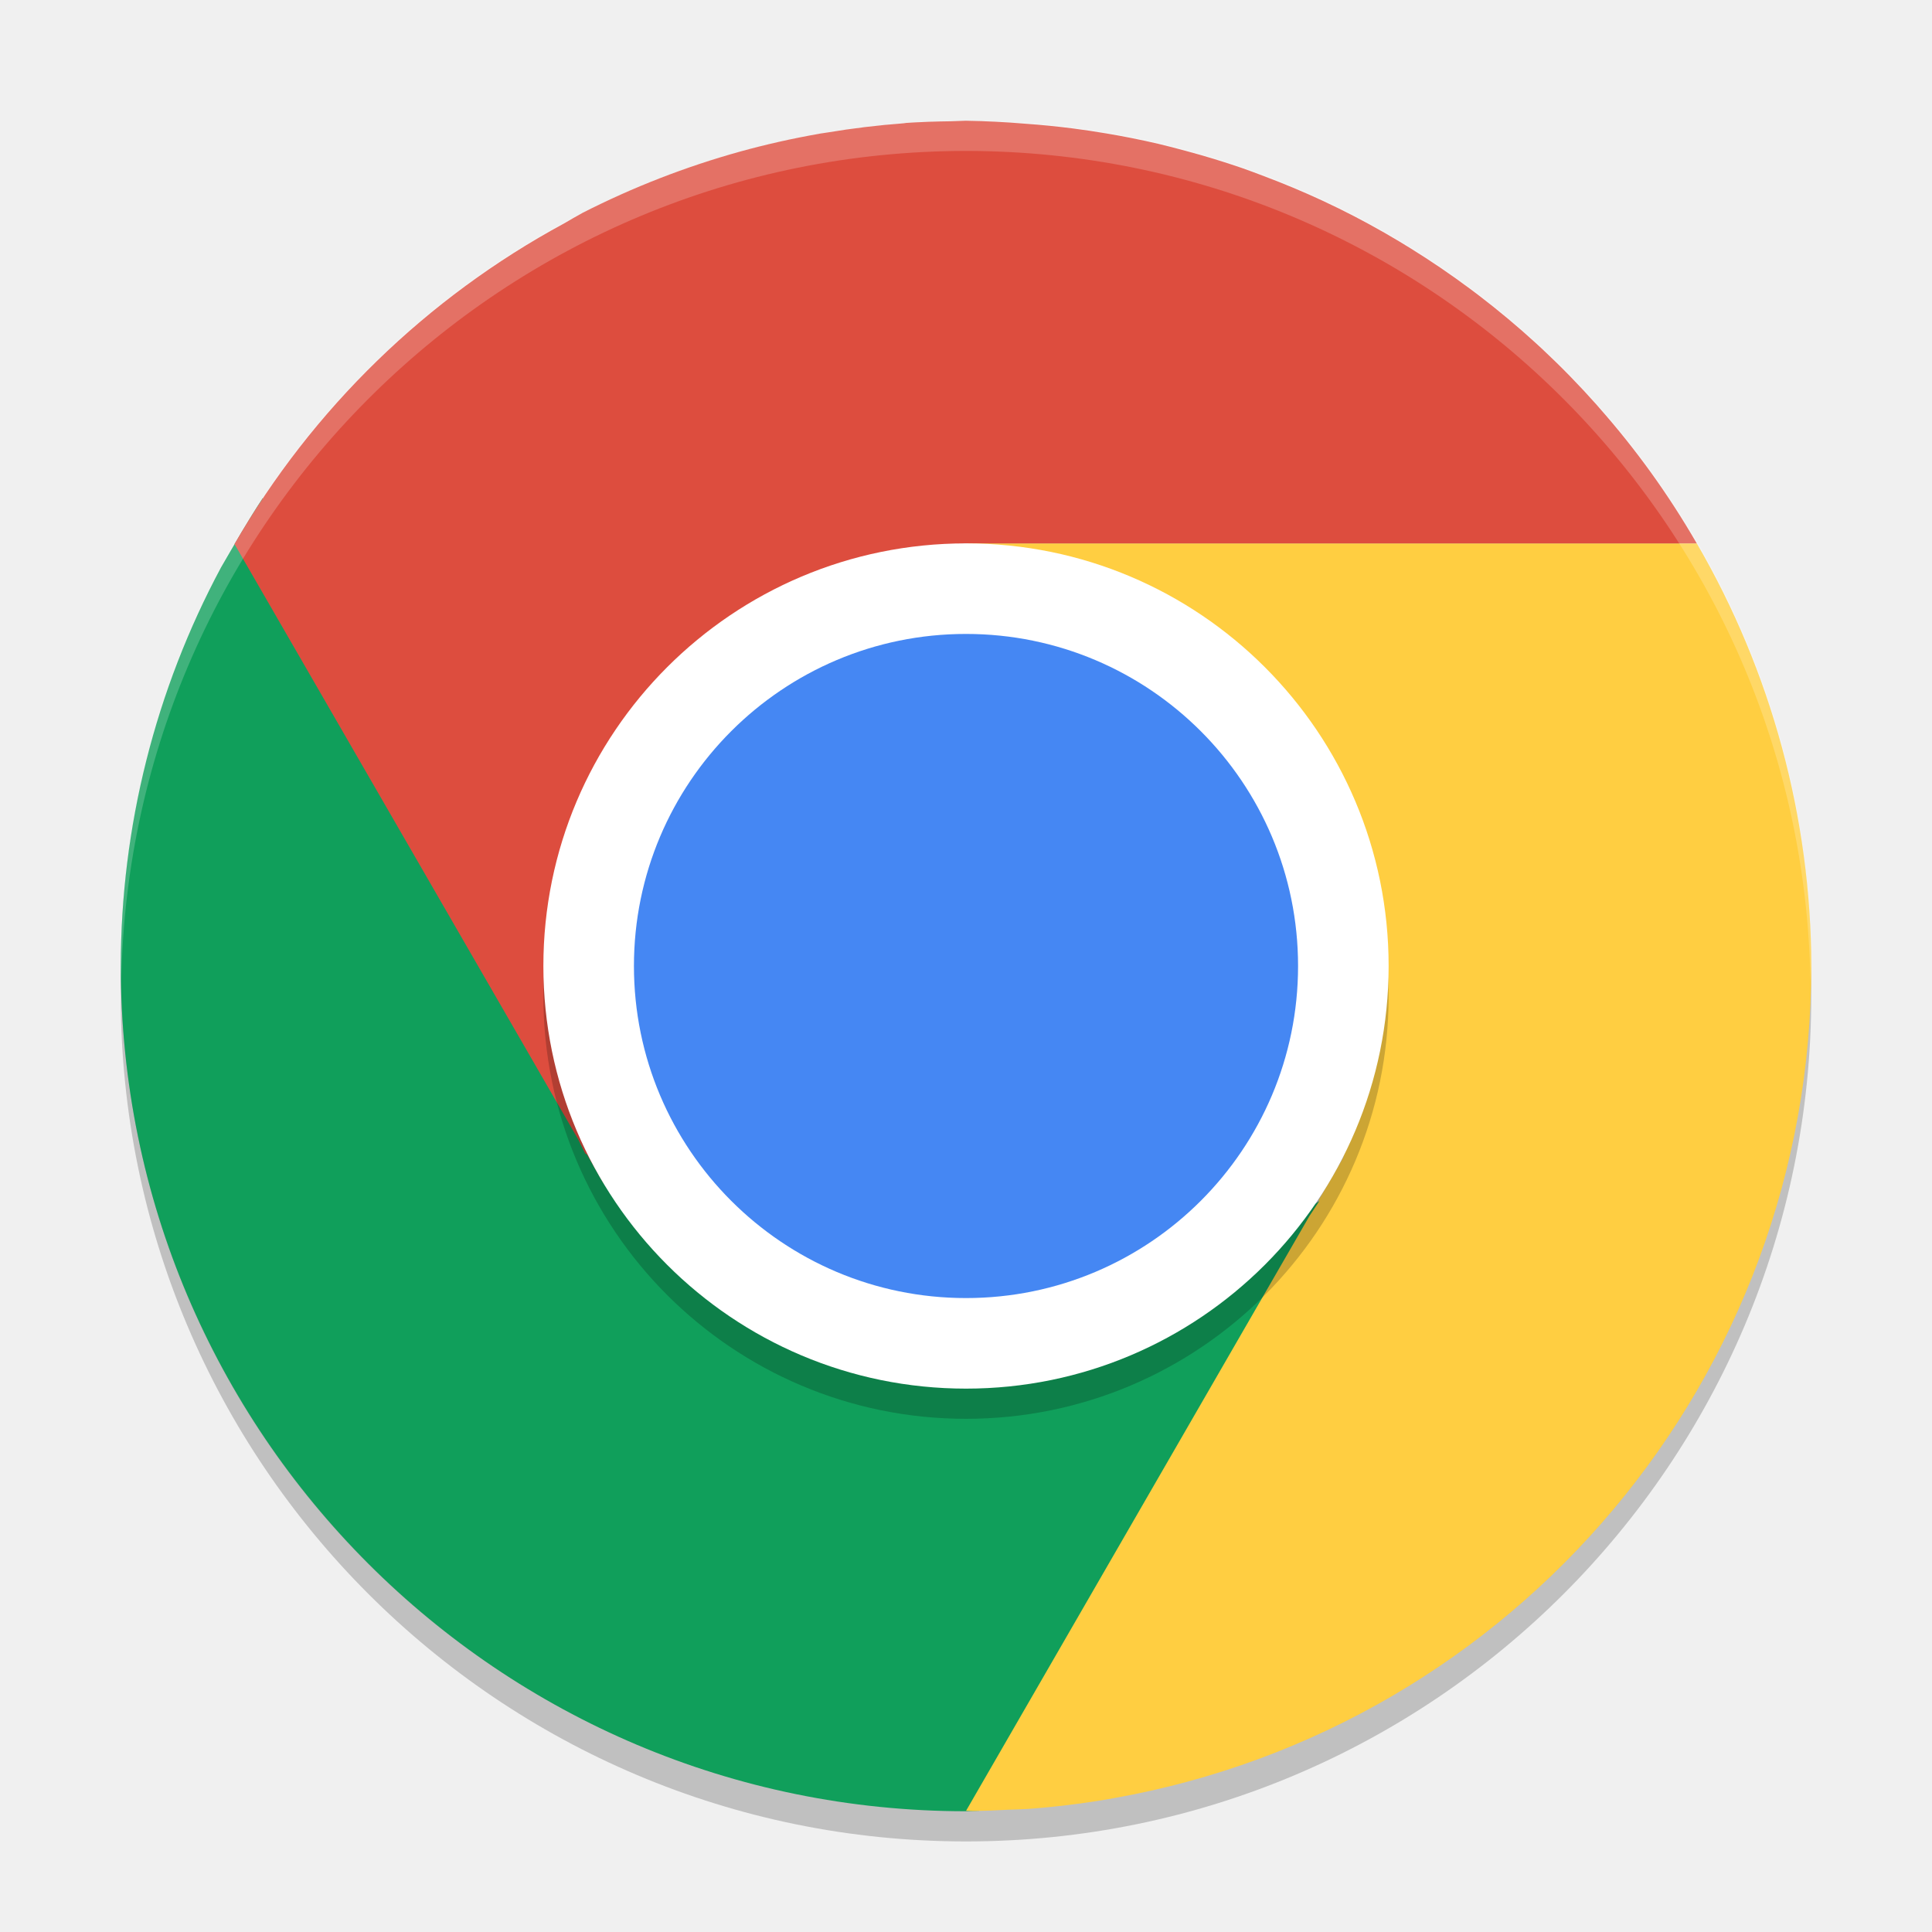
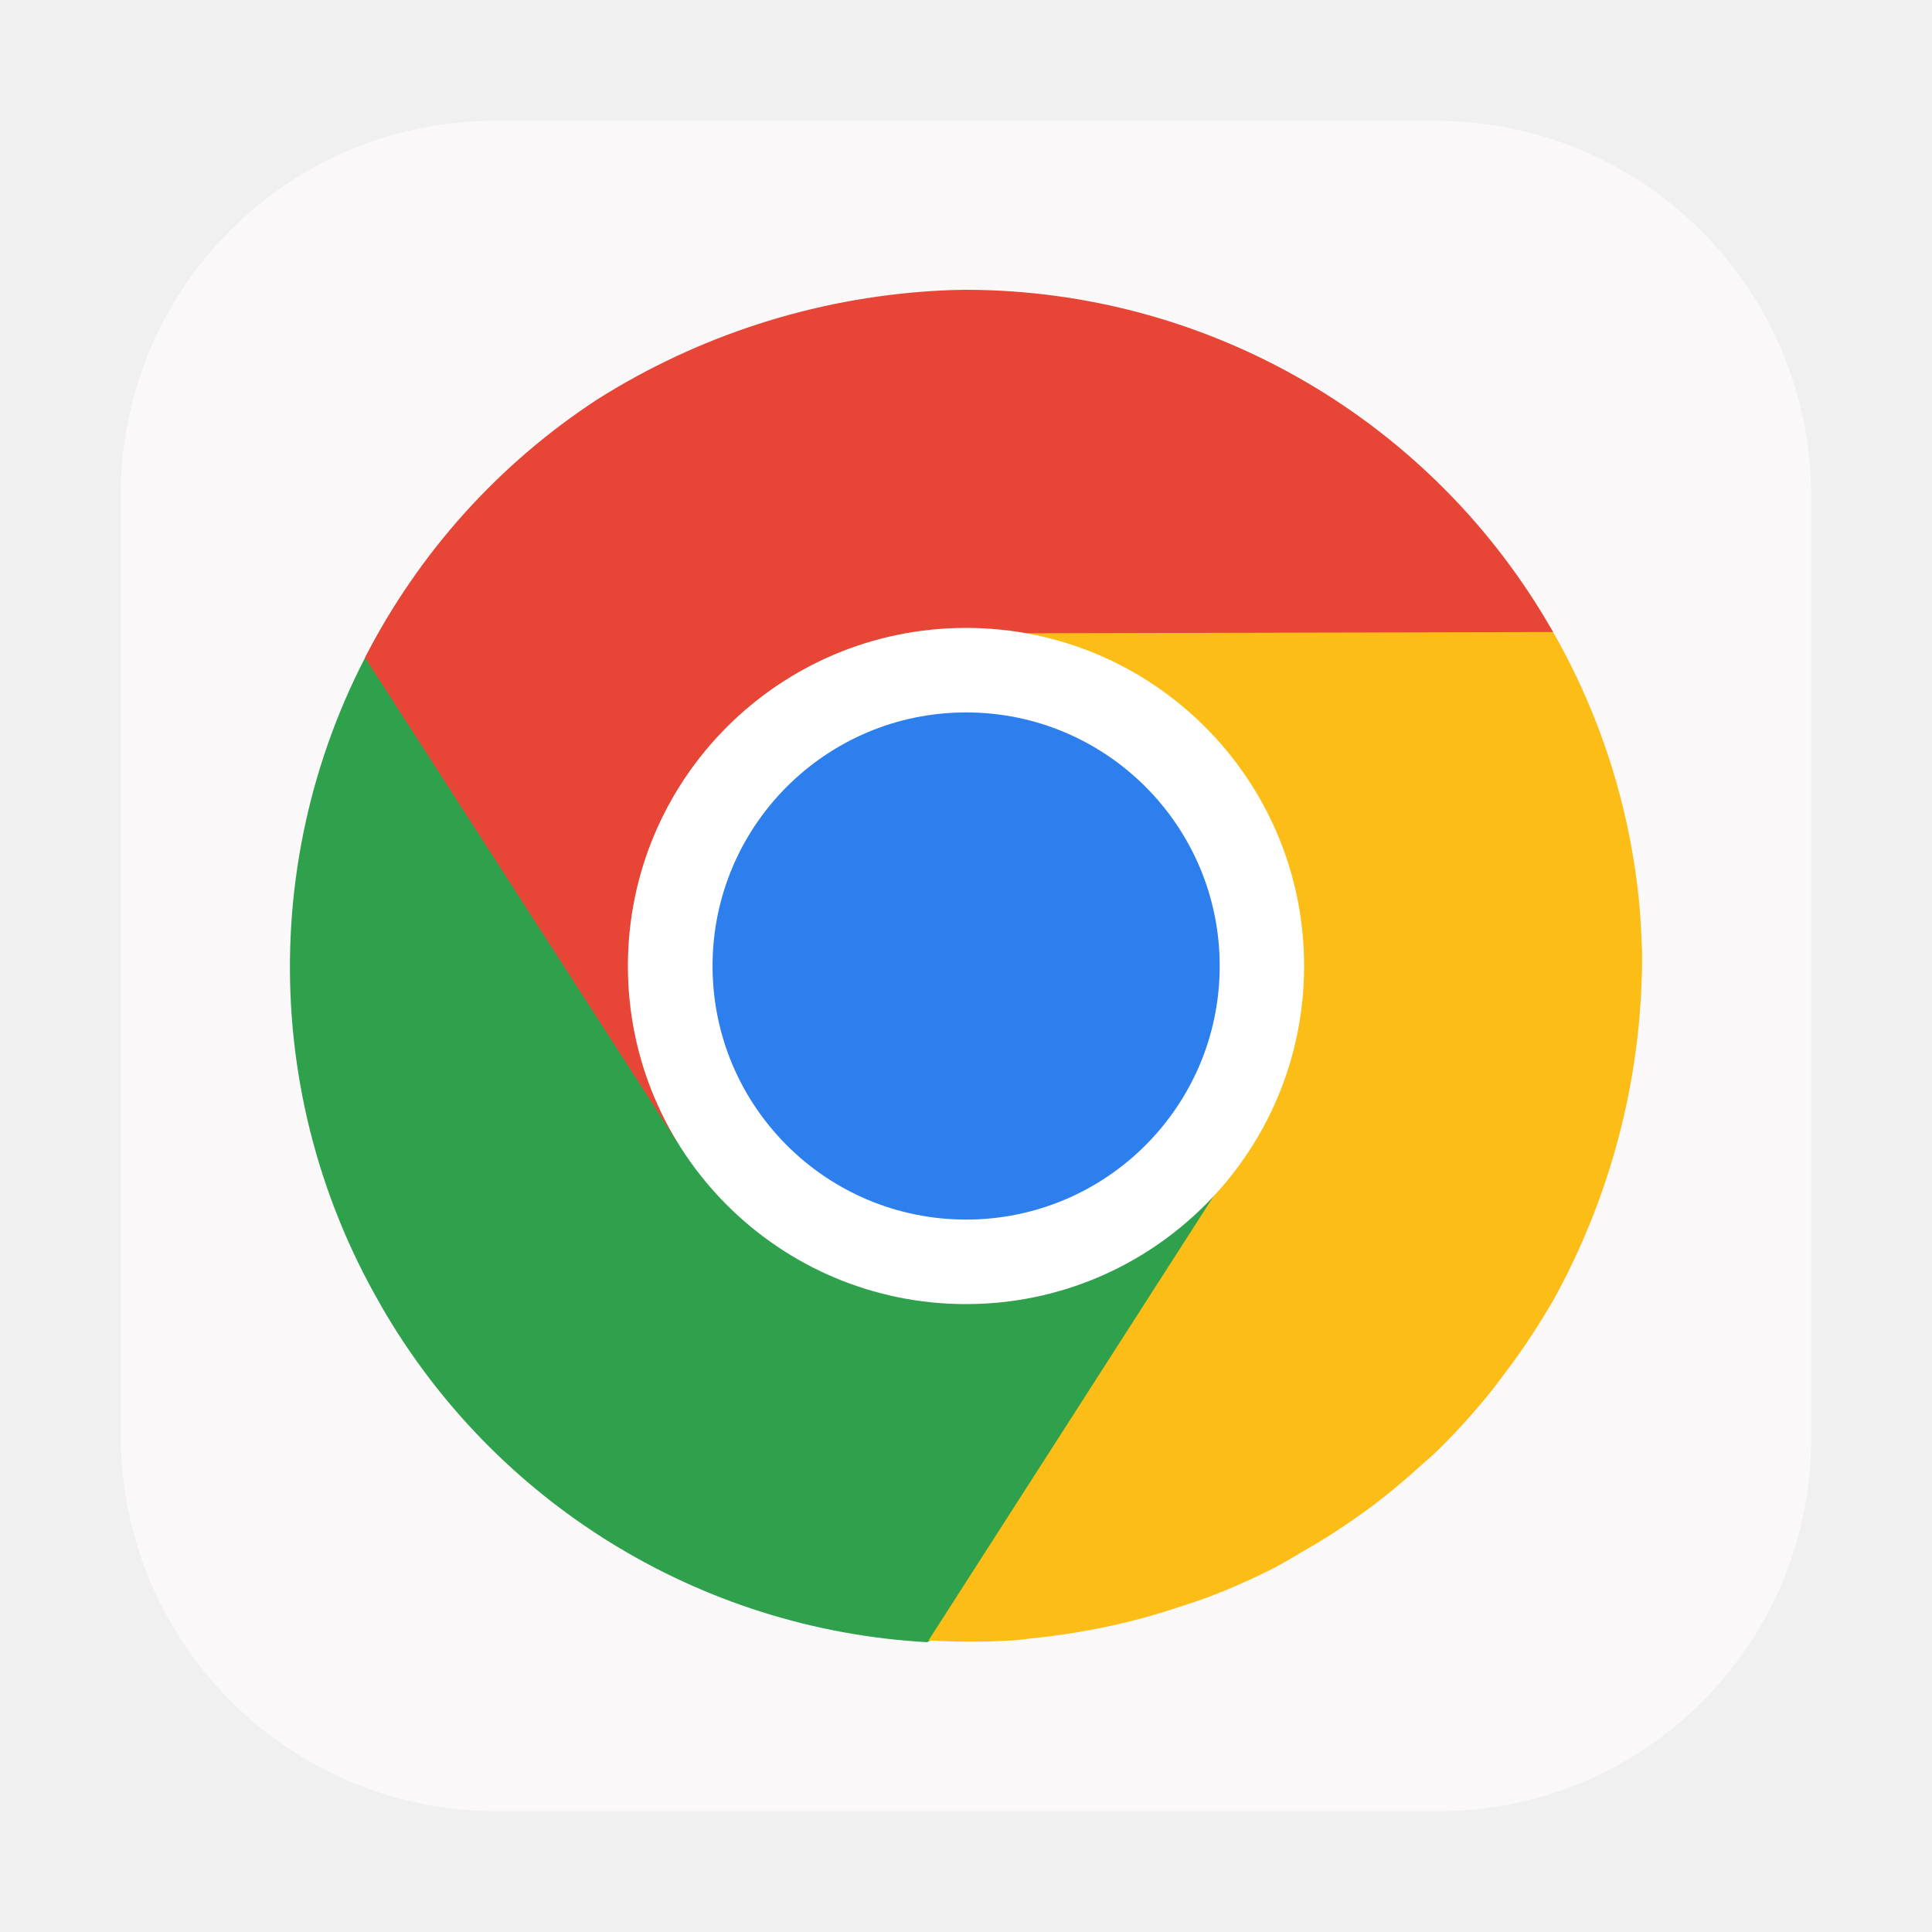
- <svg xmlns="http://www.w3.org/2000/svg" width="64" height="64" version="1">
-   <circle style="opacity:.2" cx="32" cy="33" r="28" />
-   <path style="opacity:.1" d="m31.988 59.97c-15.504 0-27.986-12.481-27.986-27.986 0-0.235-0.006-0.466 0-0.7 0.37 15.177 12.716 27.286 27.986 27.286 15.269 0 27.616-12.109 27.986-27.286 0.006 0.233 0 0.465 0 0.7 0 15.504-12.481 27.986-27.986 27.986z" />
-   <path style="fill:#109f5b" d="m8.7 16.504c-0.482 0.732-0.927 1.516-1.379 2.293a28 28 0 0 0 -3.32 13.203 28 28 0 0 0 28 28 28 28 0 0 0 0.43 -0.016l13.258-22.047c-1.062 1.73-5.487 3.945-7.375 5.035-6.042 3.488-13.715 1.234-17.203-4.809l-12.41-21.66z" />
-   <path style="fill:#ffce41" d="m32.032 18c-0.031 0 4.444 1.996 6.332 3.086 4.825 2.786 5.328 12.735 5.34 16.762l0.809 0.469-0.824 1.426c-0 0.001 0 0.066 0 0.066l-0.312 0.473-11.375 19.703c0.074 0.002 0.149 0.008 0.223 0.008a28 28 0 0 0 1.16 -0.043c0.224-0.01 0.448-0.012 0.672-0.027a28 28 0 0 0 2.633 -0.32c0.057-0.01 0.114-0.021 0.172-0.031a28 28 0 0 0 23.14 -27.57 28 28 0 0 0 -3.793 -14h-24.175z" />
-   <path style="fill:#dd4d3e" d="m31.989 4.001a28 28 0 0 0 -0.484 0.016 28 28 0 0 0 -1.484 0.055 28 28 0 0 0 -0.082 0.012 28 28 0 0 0 -2.531 0.305c-0.086 0.014-0.172 0.025-0.258 0.039-0.005 0.001-0.01 0.003-0.016 0.004a28 28 0 0 0 -2.621 0.59 28 28 0 0 0 -5.211 2.027 28 28 0 0 0 -0.621 0.355 28 28 0 0 0 -10.914 10.617l11.379 19.711 0.238 0.477 0.059 0.035 0.535 0.93 4.91 3.945 1.363-0.582 1.562 0.984c-0.185-0.341-0.37-0.849-0.551-1.418l9.183-3.926-9.504-16.465c0.869-2.006 2.39-3.412 5.059-3.711h24.207a28 28 0 0 0 -1.52 -2.352 28 28 0 0 0 -1.711 -2.141 28 28 0 0 0 -0.074 -0.086 28 28 0 0 0 -1.816 -1.863 28 28 0 0 0 -0.191 -0.176 28 28 0 0 0 -1.918 -1.605 28 28 0 0 0 -0.27 -0.203 28 28 0 0 0 -1.98 -1.348 28 28 0 0 0 -0.383 -0.234 28 28 0 0 0 -1.992 -1.086 28 28 0 0 0 -0.566 -0.27 28 28 0 0 0 -1.914 -0.801 28 28 0 0 0 -0.738 -0.273 28 28 0 0 0 -1.844 -0.562 28 28 0 0 0 -0.926 -0.238 28 28 0 0 0 -1.723 -0.344 28 28 0 0 0 -1.098 -0.164 28 28 0 0 0 -1.57 -0.156 28 28 0 0 0 -1.973 -0.098 28 28 0 0 0 -0.012 0z" />
-   <path style="opacity:.2;fill:#ffffff" d="m32 4a28 28 0 0 0 -28 28 28 28 0 0 0 0.018 0.492 28 28 0 0 1 27.982 -27.492 28 28 0 0 1 27.973 27.5 28 28 0 0 0 0.025 -0.5 28 28 0 0 0 -27.998 -28z" />
-   <rect style="opacity:.2" width="28" height="28" x="-47" y="-46" rx="14" ry="14" transform="matrix(0,-1,-1,0,0,0)" />
-   <rect style="fill:#ffffff" width="28" height="28" x="-46" y="-46" rx="14" ry="14" transform="matrix(0,-1,-1,0,0,0)" />
-   <rect style="fill:#4587f3" width="22" height="22" x="-43" y="-43" rx="11" ry="11" transform="matrix(0,-1,-1,0,0,0)" />
+ <svg xmlns="http://www.w3.org/2000/svg" height="16px" width="16px" id="svg6" viewBox="0 0 16 16">
+   <defs>
+     <style>.cls-1{fill:#faf8f9;}.cls-2{fill:#2fa14c;}.cls-3{fill:#fcbd16;}.cls-4{fill:#e74536;}.cls-5{fill:#fff;}.cls-6{fill:#2d7fed;}</style>
+   </defs>
+   <path id="rect51" class="cls-1" d="M4.09,1h7.806A3.112,3.112,0,0,1,15,4.103V11.91A3.09,3.09,0,0,1,11.91,15H4.103A3.112,3.112,0,0,1,1,11.897V4.09A3.099,3.099,0,0,1,4.09,1Z" />
+   <path class="cls-2" d="M3.155,10.812A5.574,5.574,0,0,0,7.679,13.6c1.935-1.068,2.962-2.425,2.46-4.27a2.499,2.499,0,0,1-.883.864c-.6.346-1.155-.018-1.772-.18-.626-.165-1.314-.134-1.665-.742L3.32,4.94a5.584,5.584,0,0,0-.165,5.871Z" />
+   <path class="cls-3" d="M8.076,5.2c.406.011.812.399,1.19.617.645.373.585,1.11.727,1.783.124.587.746,1.178.421,1.74L7.69,13.585l.072.004a5.579,5.579,0,0,0,.666-.007q.062-.007.124-.015c.177-.017.353-.044.528-.078q.128-.025.256-.056c.147-.036.292-.079.436-.127q.108-.034.215-.072a5.579,5.579,0,0,0,.574-.254q.114-.062.226-.13c.124-.071.246-.146.365-.227q.111-.075.217-.154c.141-.107.277-.221.409-.342q.055-.047.108-.096a5.579,5.579,0,0,0,.472-.52q.045-.058.089-.118a5.686,5.686,0,0,0,.379-.561l.033-.055A5.894,5.894,0,0,0,13.599,7.97c.002-.131-.009-.261-.015-.391A5.6,5.6,0,0,0,12.842,5.2Z" />
+   <path class="cls-4" d="M8.001,2.4q-.14.001-.279.01a5.885,5.885,0,0,0-2.774.897,5.6,5.6,0,0,0-1.925,2.14l2.584,4.009A3.075,3.075,0,0,1,5.481,8.12c-.036-.744.615-1.093,1.103-1.578C7.01,6.12,7.17,5.279,7.819,5.246l5.043-.012A5.6,5.6,0,0,0,8.001,2.4Z" />
+   <path class="cls-5" d="M10.8,8h0a2.8,2.8,0,0,0-2.8-2.8h0a2.8,2.8,0,0,0-2.8,2.8h0a2.8,2.8,0,0,0,2.8,2.8h0A2.8,2.8,0,0,0,10.8,8Z" />
+   <path class="cls-6" d="M10.101,8h0a2.1,2.1,0,0,0-2.1-2.1h0a2.1,2.1,0,0,0-2.1,2.1h0a2.1,2.1,0,0,0,2.1,2.1h0A2.1,2.1,0,0,0,10.101,8Z" />
</svg>
